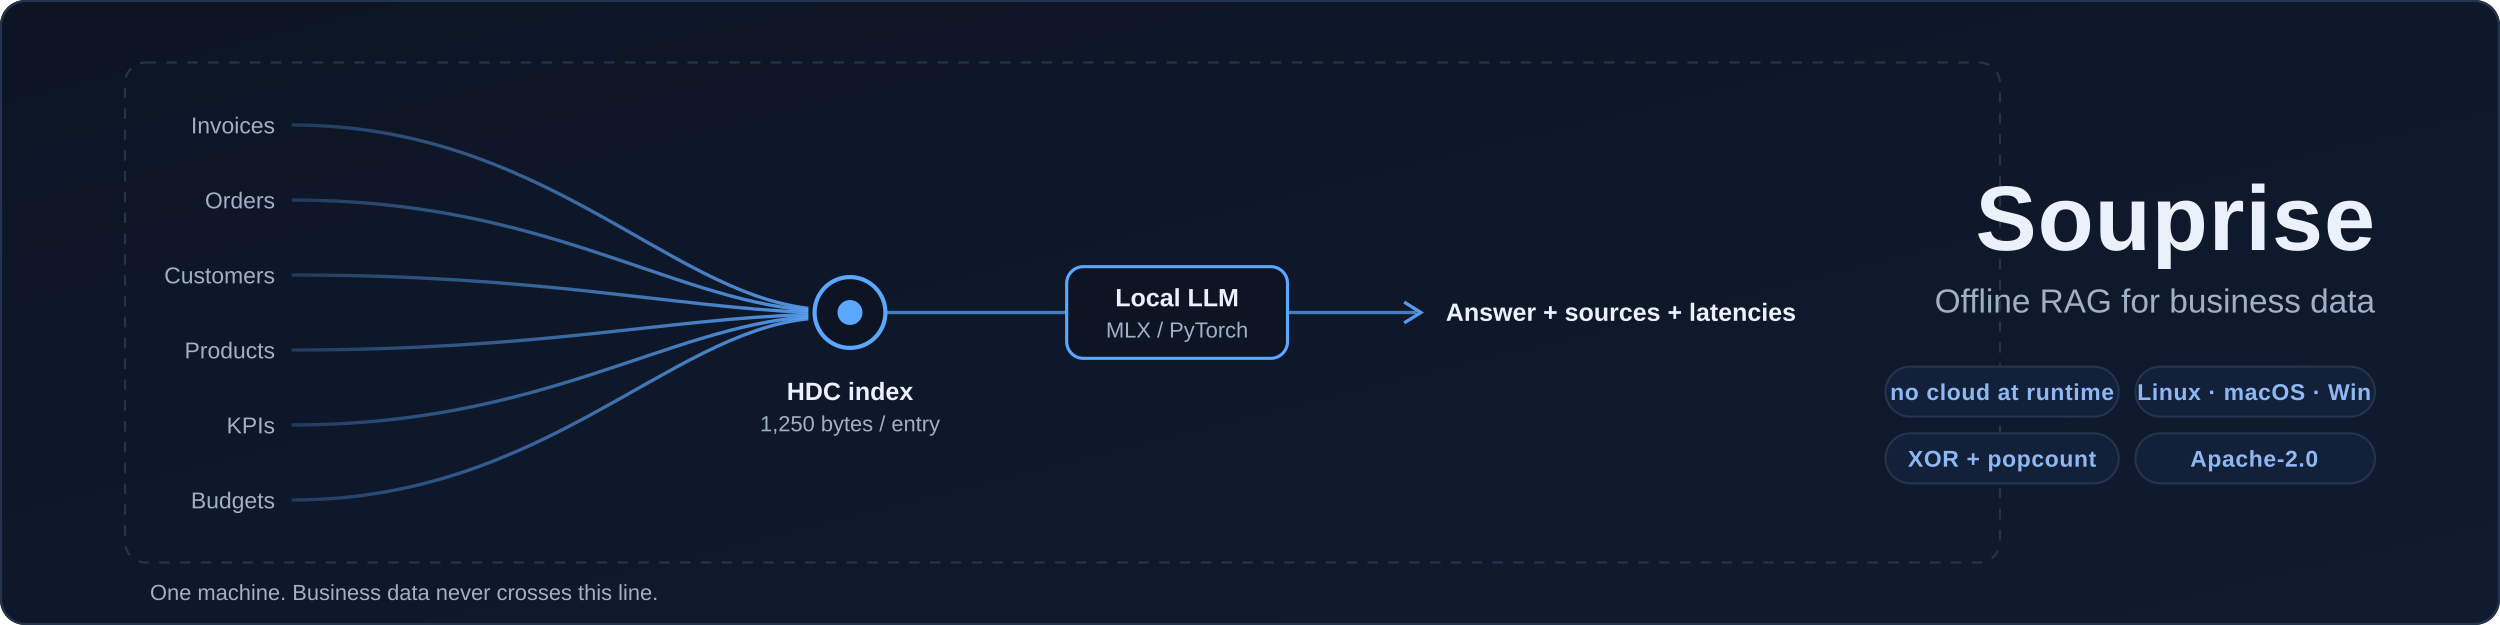
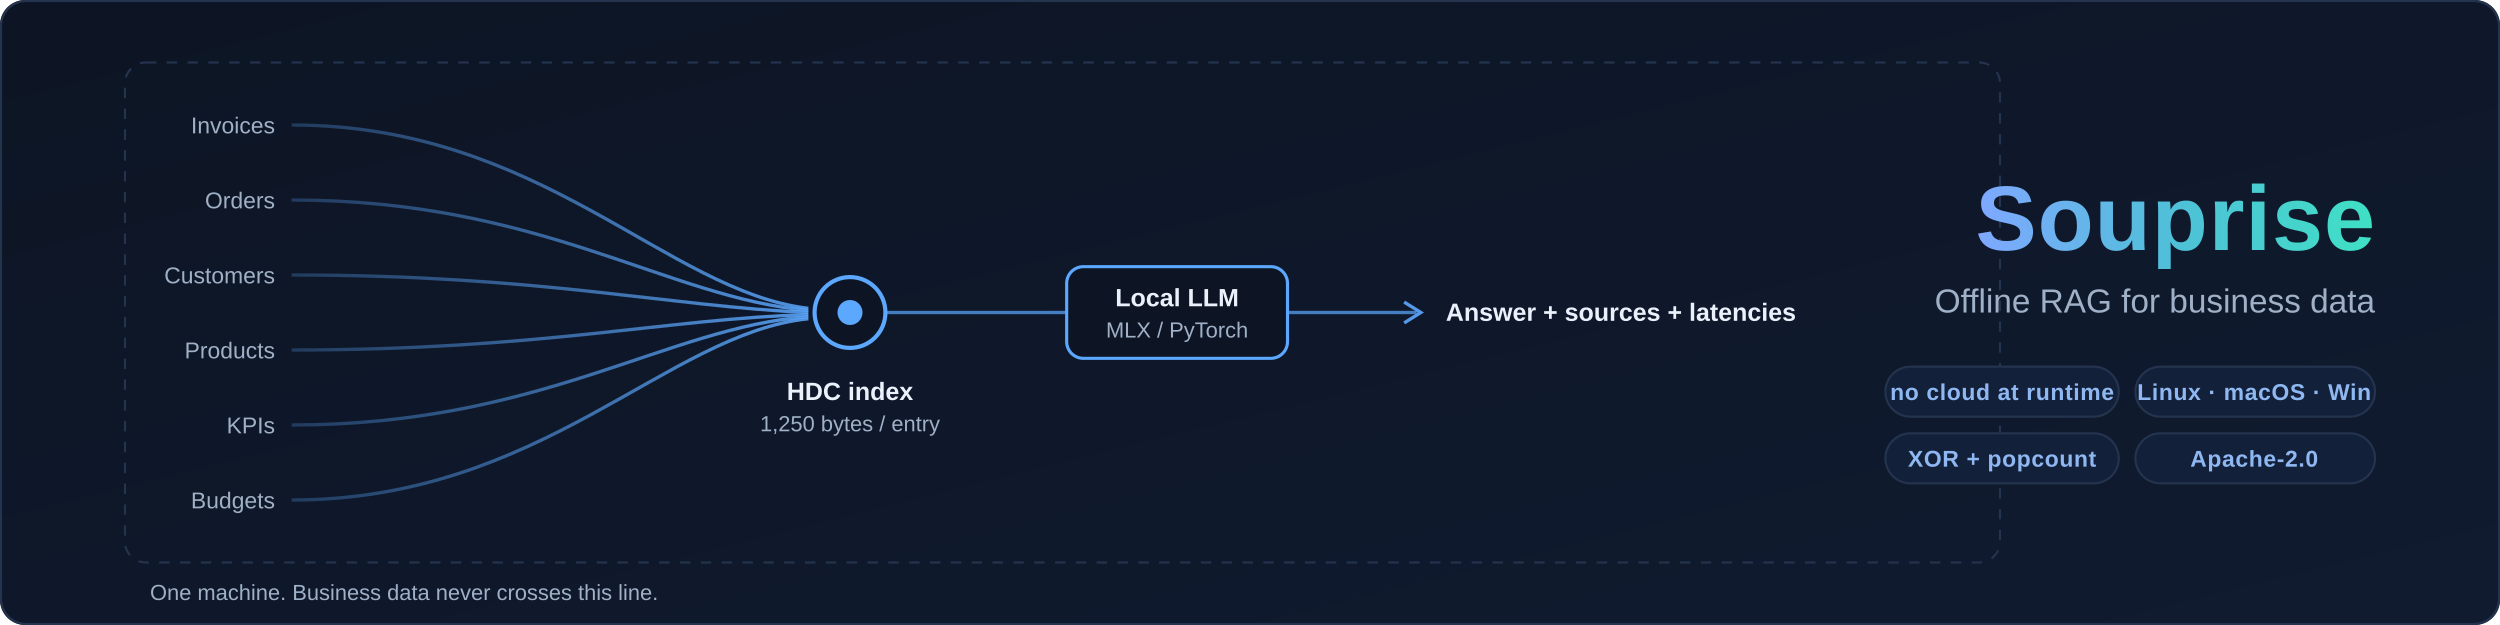
<svg xmlns="http://www.w3.org/2000/svg" width="1200" height="300" viewBox="0 0 1200 300" role="img" aria-label="Souprise — offline RAG for business data">
  <defs>
    <style>
      .lbl     { font: 500 11px 'Segoe UI', -apple-system, 'Helvetica Neue', Arial, sans-serif; fill: #9FB0C7; }
      .word    { font: 700 44px 'Segoe UI', -apple-system, 'Helvetica Neue', Arial, sans-serif; fill: #EAF1FA; letter-spacing: 0.5px; }
      .tag     { font: 400 16px 'Segoe UI', -apple-system, 'Helvetica Neue', Arial, sans-serif; fill: #9FB0C7; }
      .chip    { font: 600 11px 'Segoe UI', -apple-system, 'Helvetica Neue', Arial, sans-serif; fill: #8FB8F2; letter-spacing: 0.3px; }
      .node    { font: 600 12px 'Segoe UI', -apple-system, 'Helvetica Neue', Arial, sans-serif; fill: #EAF1FA; }
      .nodesub { font: 400 10.5px 'Segoe UI', -apple-system, 'Helvetica Neue', Arial, sans-serif; fill: #9FB0C7; }
    </style>
    <linearGradient id="heroBg" x1="0" y1="0" x2="1" y2="1">
      <stop offset="0" stop-color="#0D1524" />
      <stop offset="1" stop-color="#101B30" />
    </linearGradient>
    <linearGradient id="lineFade" x1="0" y1="0" x2="1" y2="0">
      <stop offset="0" stop-color="#5CA8FF" stop-opacity="0.25" />
      <stop offset="1" stop-color="#5CA8FF" stop-opacity="0.85" />
+     </linearGradient>
+     <linearGradient id="brandWord" x1="0" y1="0" x2="1" y2="0">
+       <stop offset="0" stop-color="#7FA8FF" />
+       <stop offset="0.5" stop-color="#4FC0D8" />
+       <stop offset="1" stop-color="#3FE0C4" />
    </linearGradient>
  </defs>
  <rect width="1200" height="300" rx="12" fill="url(#heroBg)" />
  <rect x="0.5" y="0.5" width="1199" height="299" rx="12" fill="none" stroke="#24344E" />
  <g fill="none" stroke="url(#lineFade)" stroke-width="1.6">
    <path d="M 140 60  C 260 60,  320 140, 388 148" />
    <path d="M 140 96  C 260 96,  320 143, 388 149" />
    <path d="M 140 132 C 260 132, 320 147, 388 150" />
    <path d="M 140 168 C 260 168, 320 153, 388 151" />
    <path d="M 140 204 C 260 204, 320 157, 388 152" />
    <path d="M 140 240 C 260 240, 320 160, 388 153" />
  </g>
  <g class="lbl" text-anchor="end">
    <text x="132" y="64">Invoices</text>
    <text x="132" y="100">Orders</text>
    <text x="132" y="136">Customers</text>
    <text x="132" y="172">Products</text>
    <text x="132" y="208">KPIs</text>
    <text x="132" y="244">Budgets</text>
  </g>
  <circle cx="408" cy="150" r="17" fill="#0D1524" stroke="#5CA8FF" stroke-width="2" />
  <circle cx="408" cy="150" r="6" fill="#5CA8FF" />
  <text x="408" y="192" class="node" text-anchor="middle">HDC index</text>
  <text x="408" y="207" class="nodesub" text-anchor="middle">1,250 bytes / entry</text>
  <path d="M 425 150 L 512 150" fill="none" stroke="#5CA8FF" stroke-width="1.6" stroke-opacity="0.7" />
  <rect x="512" y="128" width="106" height="44" rx="8" fill="#0D1524" stroke="#5CA8FF" stroke-width="1.5" />
  <text x="565" y="147" class="node" text-anchor="middle">Local LLM</text>
  <text x="565" y="162" class="nodesub" text-anchor="middle">MLX / PyTorch</text>
  <path d="M 618 150 L 680 150" fill="none" stroke="#5CA8FF" stroke-width="1.6" stroke-opacity="0.7" />
  <path d="M 674 145 L 682 150 L 674 155" fill="none" stroke="#5CA8FF" stroke-width="1.6" stroke-opacity="0.9" />
  <text x="694" y="154" class="node">Answer + sources + latencies</text>
  <rect x="60" y="30" width="900" height="240" rx="10" fill="none" stroke="#24344E" stroke-dasharray="5 5" />
  <text x="72" y="288" class="nodesub">One machine. Business data never crosses this line.</text>
-   <text x="1140" y="120" class="word" text-anchor="end">Souprise</text>
+   <text x="1140" y="120" class="word" text-anchor="end" style="fill:url(#brandWord)">Souprise</text>
  <text x="1140" y="150" class="tag" text-anchor="end">Offline RAG for business data</text>
  <g>
    <rect x="905" y="176" width="112" height="24" rx="12" fill="#13203A" stroke="#24344E" />
    <text x="961" y="192" class="chip" text-anchor="middle">no cloud at runtime</text>
    <rect x="1025" y="176" width="115" height="24" rx="12" fill="#13203A" stroke="#24344E" />
    <text x="1082" y="192" class="chip" text-anchor="middle">Linux · macOS · Win</text>
    <rect x="905" y="208" width="112" height="24" rx="12" fill="#13203A" stroke="#24344E" />
    <text x="961" y="224" class="chip" text-anchor="middle">XOR + popcount</text>
    <rect x="1025" y="208" width="115" height="24" rx="12" fill="#13203A" stroke="#24344E" />
    <text x="1082" y="224" class="chip" text-anchor="middle">Apache-2.0</text>
  </g>
</svg>
